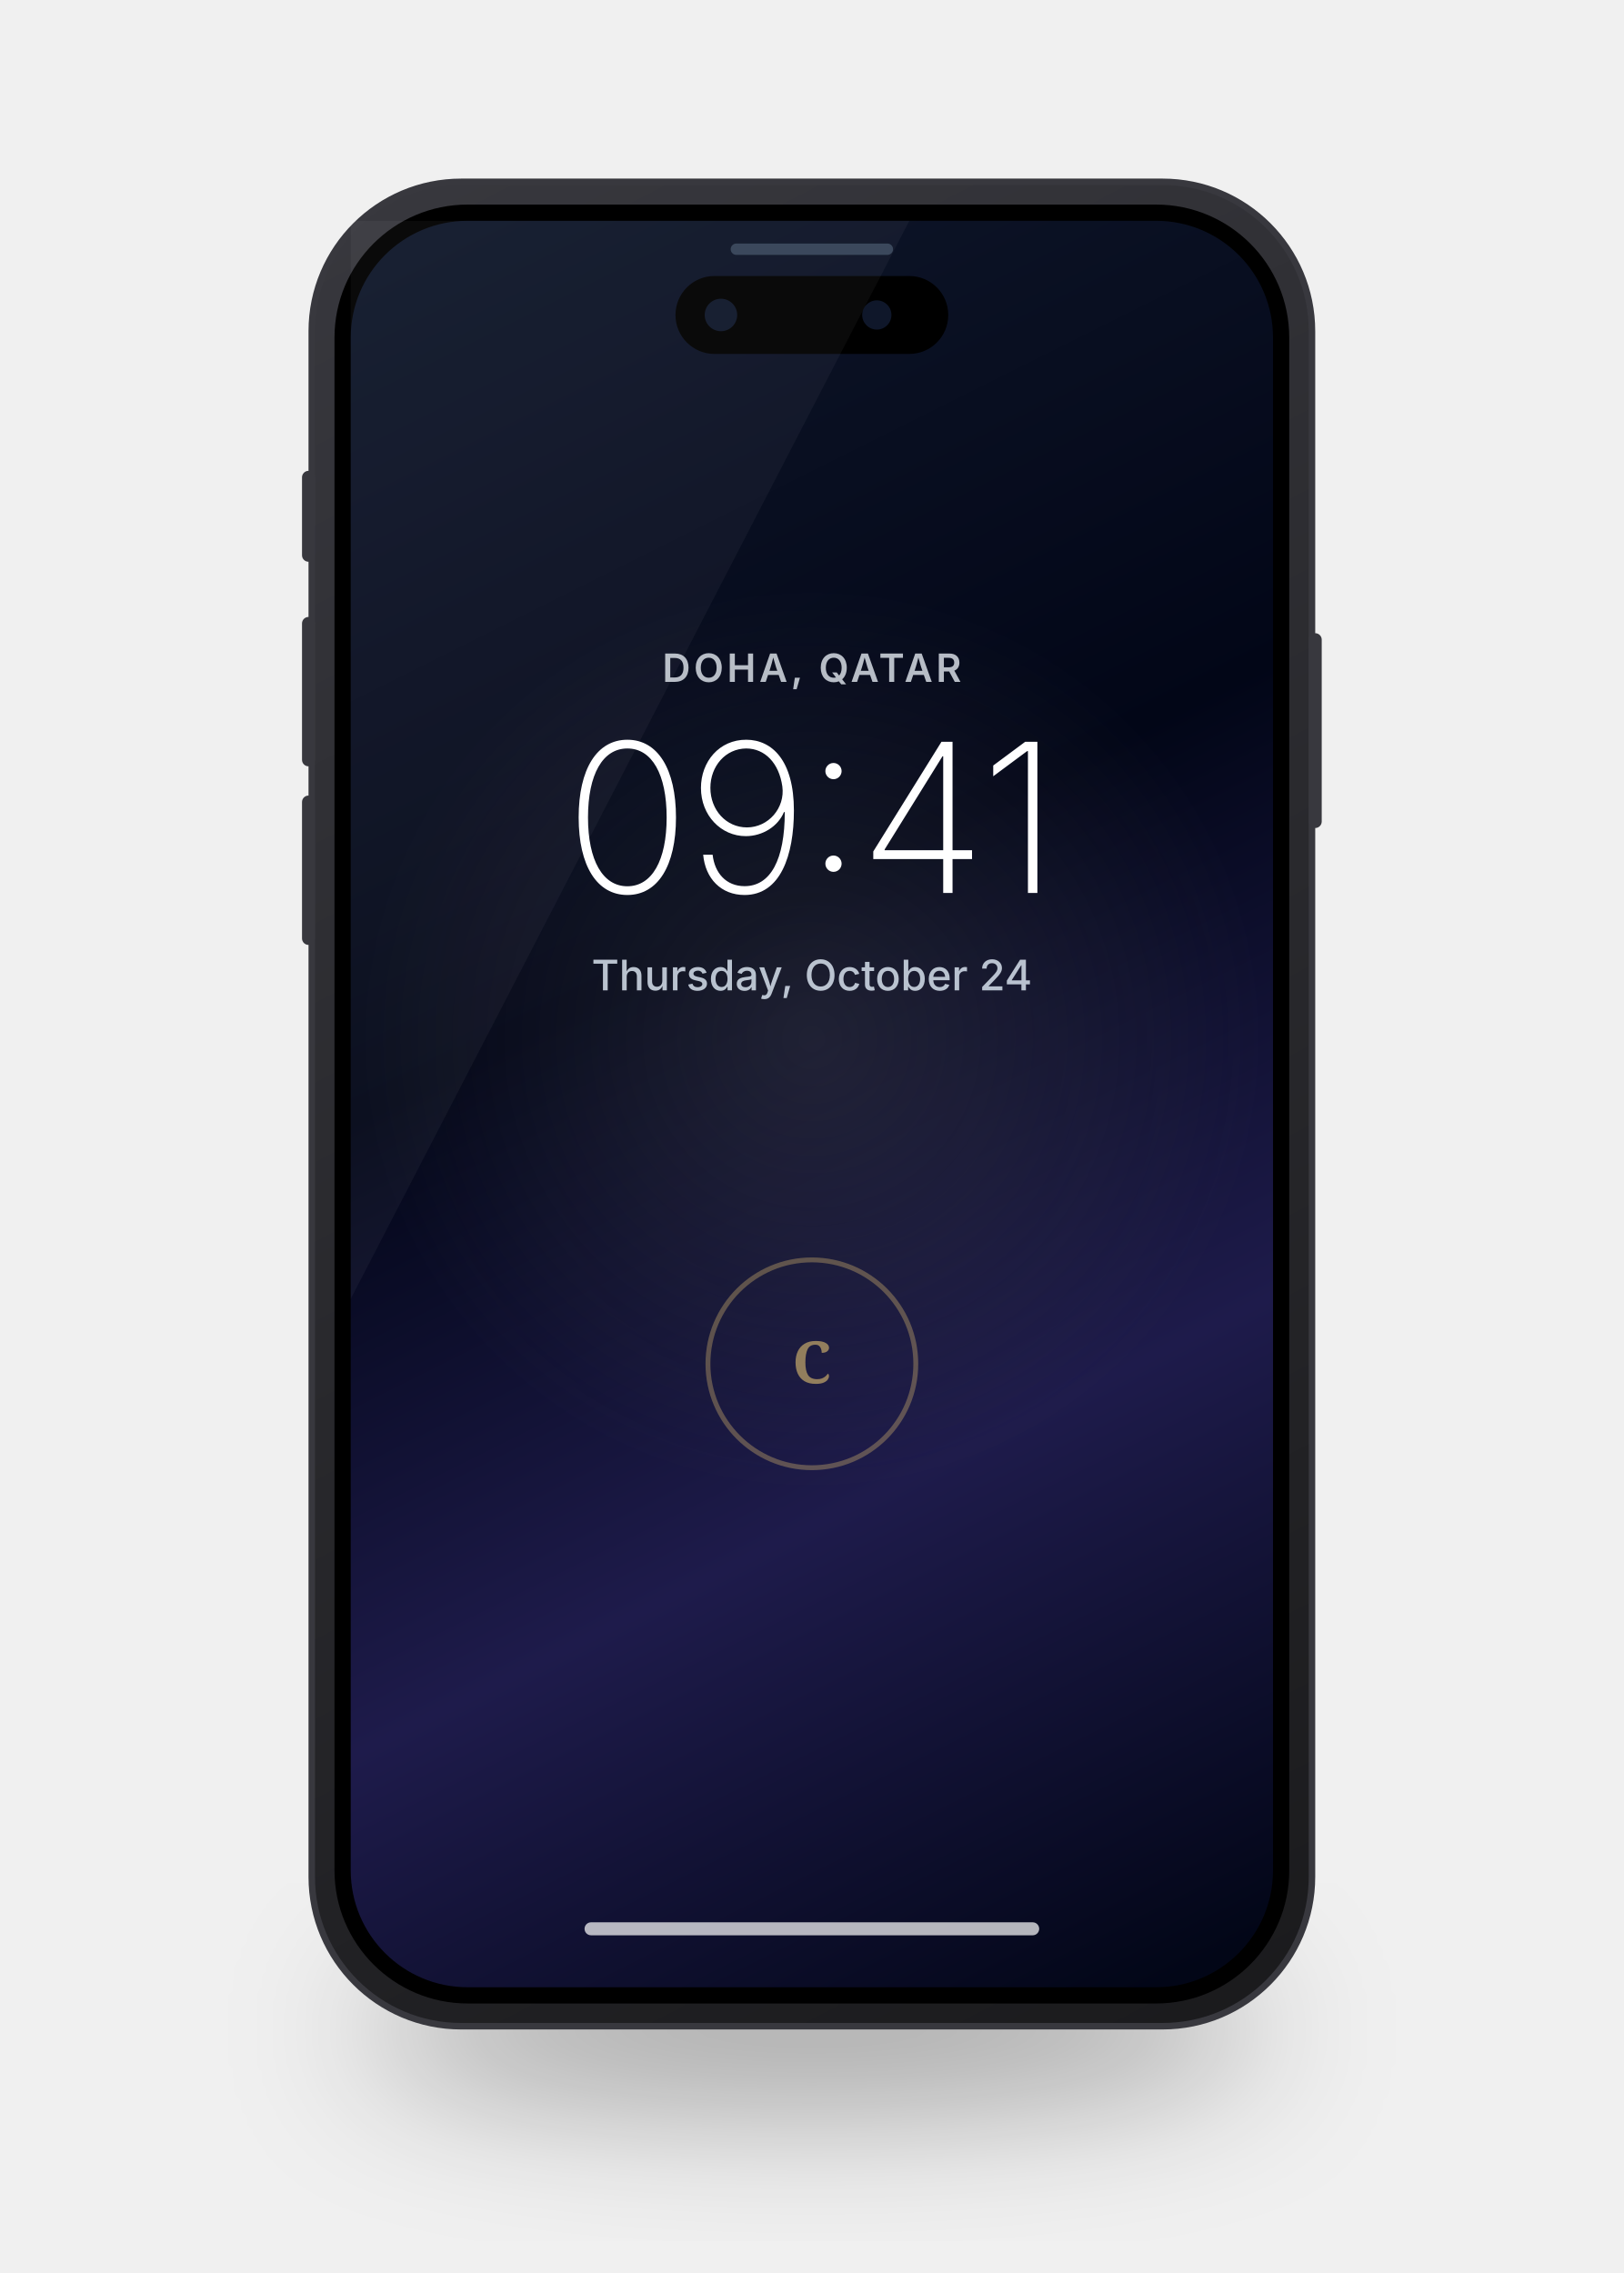
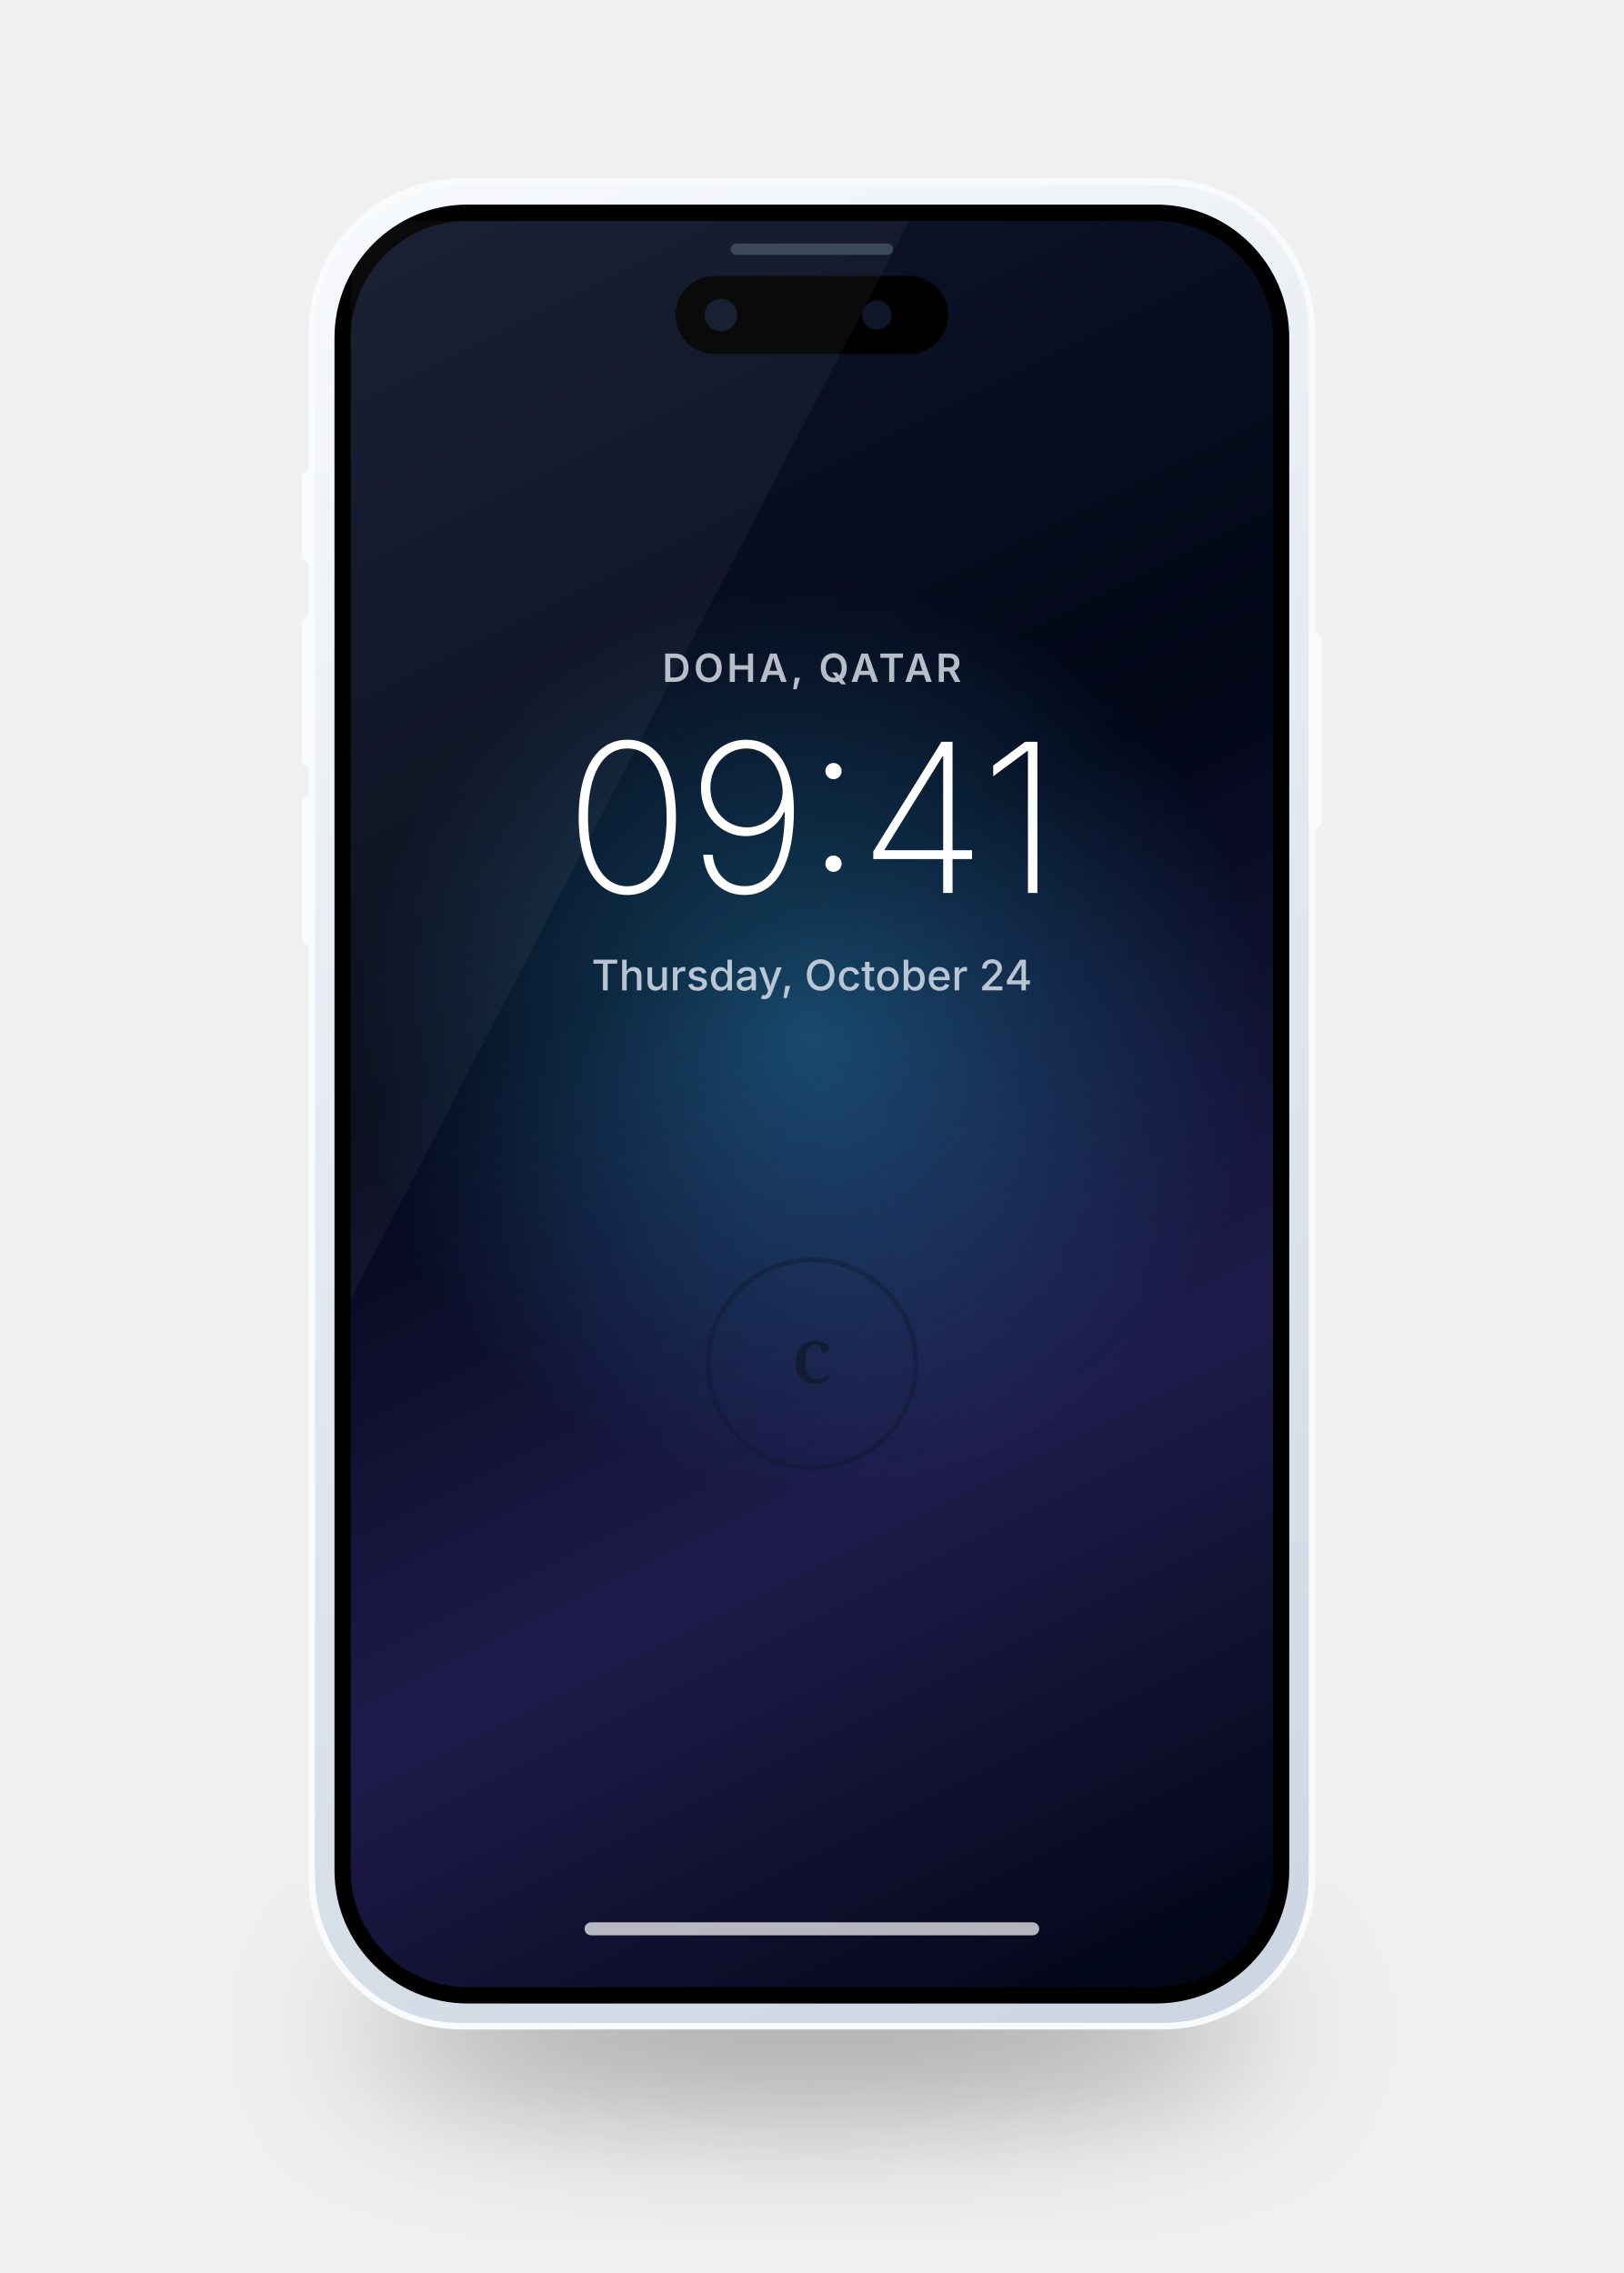
<svg xmlns="http://www.w3.org/2000/svg" viewBox="0 0 500 700" fill="none">
  <defs>
-     <filter id="frontShadow_midnight-black_front" x="50" y="580" width="400" height="110" filterUnits="userSpaceOnUse">
+     <filter id="frontShadow_clear-crystal_front" x="50" y="580" width="400" height="110" filterUnits="userSpaceOnUse">
      <feGaussianBlur stdDeviation="22" />
      <feColorMatrix type="matrix" values="0 0 0 0 0   0 0 0 0 0   0 0 0 0 0  0 0 0 0.32 0" />
    </filter>
-     <linearGradient id="frontEdgeGrad_midnight-black_front" x1="100" y1="50" x2="400" y2="630" gradientUnits="userSpaceOnUse">
-       <stop offset="0%" stop-color="#38383E" />
-       <stop offset="100%" stop-color="#1A1A1C" />
+     <linearGradient id="frontEdgeGrad_clear-crystal_front" x1="100" y1="50" x2="400" y2="630" gradientUnits="userSpaceOnUse">
+       <stop offset="0%" stop-color="#F8FAFC" />
+       <stop offset="100%" stop-color="#CBD5E1" />
    </linearGradient>
-     <linearGradient id="screenWallpaper_midnight-black_front" x1="120" y1="80" x2="380" y2="600" gradientUnits="userSpaceOnUse">
+     <linearGradient id="screenWallpaper_clear-crystal_front" x1="120" y1="80" x2="380" y2="600" gradientUnits="userSpaceOnUse">
      <stop offset="0%" stop-color="#0F172A" />
      <stop offset="40%" stop-color="#020617" />
      <stop offset="70%" stop-color="#1E1B4B" />
      <stop offset="100%" stop-color="#020617" />
    </linearGradient>
-     <radialGradient id="screenGlow_midnight-black_front" cx="250" cy="320" r="140" gradientUnits="userSpaceOnUse">
-       <stop offset="0%" stop-color="#4B4B54" stop-opacity="0.35" />
-       <stop offset="100%" stop-color="#4B4B54" stop-opacity="0" />
+     <radialGradient id="screenGlow_clear-crystal_front" cx="250" cy="320" r="140" gradientUnits="userSpaceOnUse">
+       <stop offset="0%" stop-color="#38BDF8" stop-opacity="0.35" />
+       <stop offset="100%" stop-color="#38BDF8" stop-opacity="0" />
    </radialGradient>
  </defs>
-   <ellipse cx="250" cy="625" rx="140" ry="24" fill="#000000" filter="url(#frontShadow_midnight-black_front)" />
-   <rect x="96" y="56" width="308" height="568" rx="46" fill="url(#frontEdgeGrad_midnight-black_front)" stroke="#38383E" stroke-width="2" />
-   <rect x="93" y="145" width="4" height="28" rx="2" fill="#38383E" />
-   <rect x="93" y="190" width="4" height="46" rx="2" fill="#38383E" />
-   <rect x="93" y="245" width="4" height="46" rx="2" fill="#38383E" />
-   <rect x="403" y="195" width="4" height="60" rx="2" fill="#38383E" />
+   <ellipse cx="250" cy="625" rx="140" ry="24" fill="#000000" filter="url(#frontShadow_clear-crystal_front)" />
+   <rect x="96" y="56" width="308" height="568" rx="46" fill="url(#frontEdgeGrad_clear-crystal_front)" stroke="#F8FAFC" stroke-width="2" />
+   <rect x="93" y="145" width="4" height="28" rx="2" fill="#F8FAFC" />
+   <rect x="93" y="190" width="4" height="46" rx="2" fill="#F8FAFC" />
+   <rect x="93" y="245" width="4" height="46" rx="2" fill="#F8FAFC" />
+   <rect x="403" y="195" width="4" height="60" rx="2" fill="#F8FAFC" />
  <rect x="103" y="63" width="294" height="554" rx="41" fill="#000000" />
-   <rect x="108" y="68" width="284" height="544" rx="36" fill="url(#screenWallpaper_midnight-black_front)" />
-   <rect x="108" y="68" width="284" height="544" rx="36" fill="url(#screenGlow_midnight-black_front)" />
+   <rect x="108" y="68" width="284" height="544" rx="36" fill="url(#screenWallpaper_clear-crystal_front)" />
+   <rect x="108" y="68" width="284" height="544" rx="36" fill="url(#screenGlow_clear-crystal_front)" />
  <rect x="225" y="75" width="50" height="3.5" rx="1.75" fill="#334155" />
  <rect x="208" y="85" width="84" height="24" rx="12" fill="#000000" />
  <circle cx="222" cy="97" r="5" fill="#0F172A" />
  <circle cx="270" cy="97" r="4.5" fill="#0F172A" />
  <text x="250" y="210" text-anchor="middle" font-family="'Inter', sans-serif" font-size="12" font-weight="600" fill="#E2E8F0" opacity="0.8" letter-spacing="1">DOHA, QATAR</text>
  <text x="250" y="275" text-anchor="middle" font-family="'Inter', sans-serif" font-size="64" font-weight="200" fill="#FFFFFF" letter-spacing="-1">09:41</text>
  <text x="250" y="305" text-anchor="middle" font-family="'Inter', sans-serif" font-size="13" font-weight="500" fill="#CBD5E1" opacity="0.9">Thursday, October 24</text>
-   <circle cx="250" cy="420" r="32" stroke="#C5A869" stroke-width="1.5" fill="none" opacity="0.4" />
-   <text x="250" y="426" text-anchor="middle" font-family="'Cinzel', serif" font-size="18" font-weight="700" fill="#C5A869" opacity="0.7">C</text>
+   <circle cx="250" cy="420" r="32" stroke="#0F172A" stroke-width="1.5" fill="none" opacity="0.4" />
+   <text x="250" y="426" text-anchor="middle" font-family="'Cinzel', serif" font-size="18" font-weight="700" fill="#0F172A" opacity="0.7">C</text>
  <rect x="180" y="592" width="140" height="4" rx="2" fill="#FFFFFF" opacity="0.7" />
  <path d="M108 68 L280 68 L108 400 Z" fill="#FFFFFF" opacity="0.04" />
</svg>
